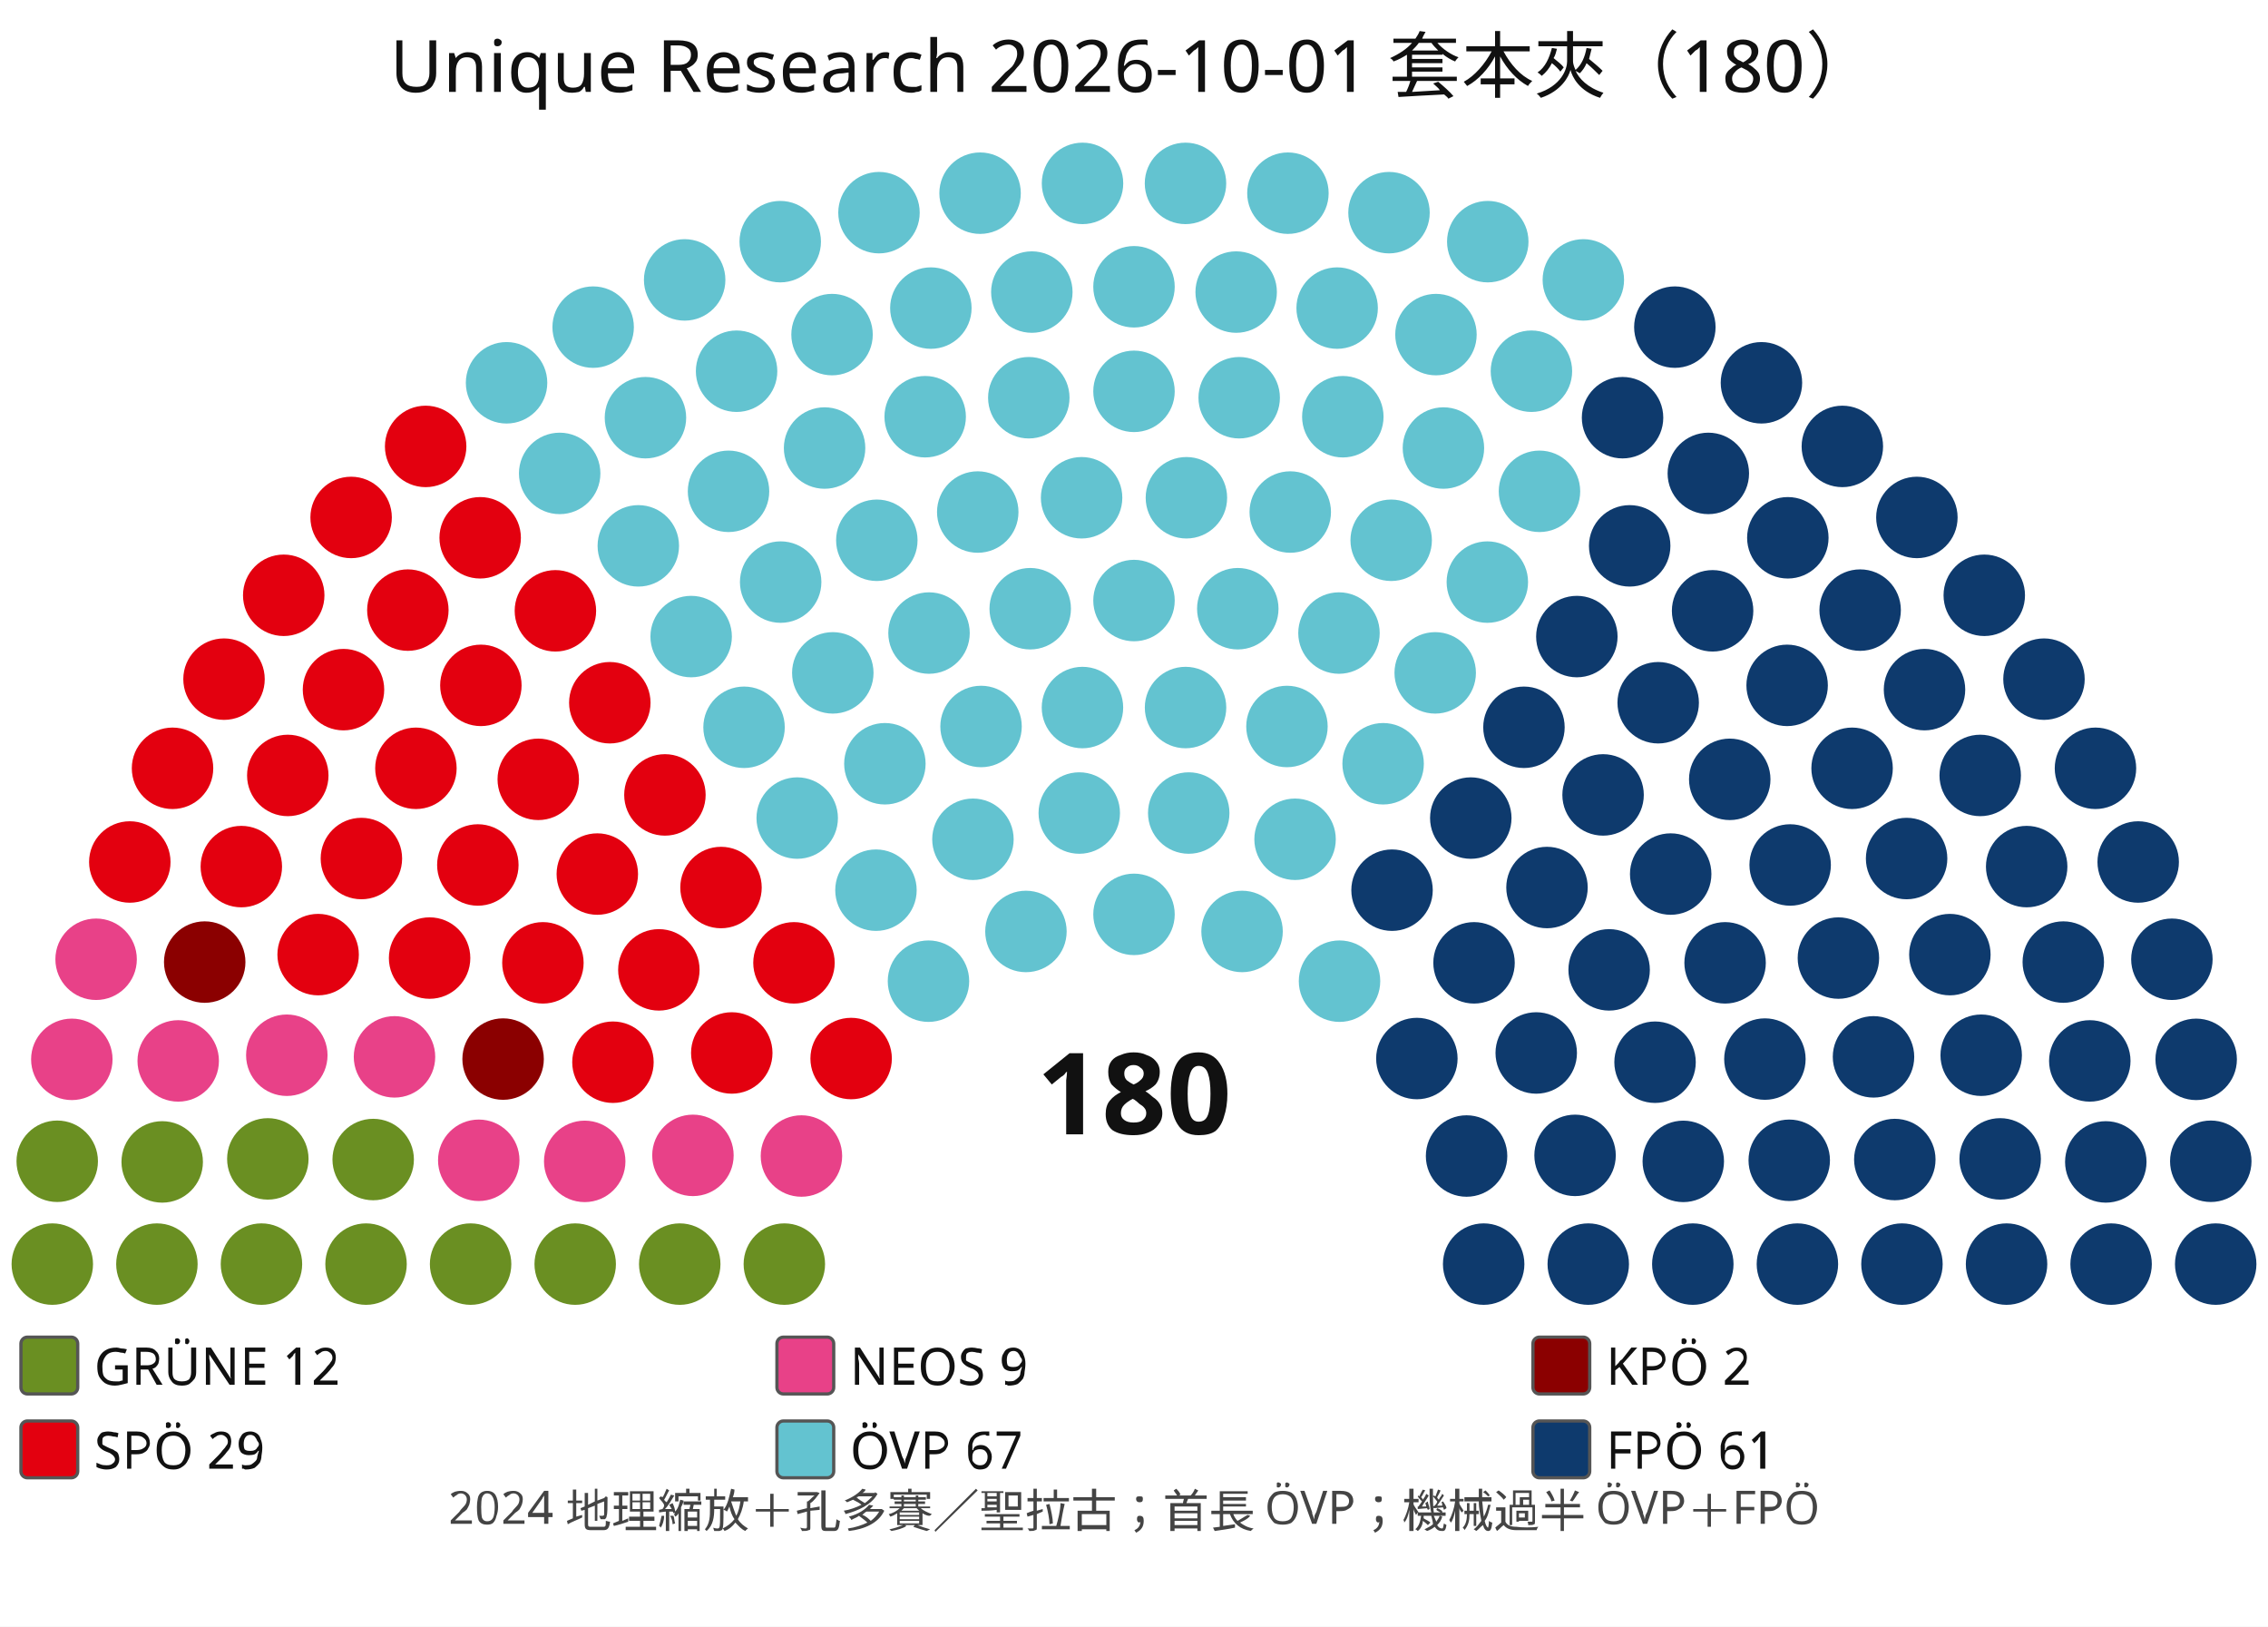
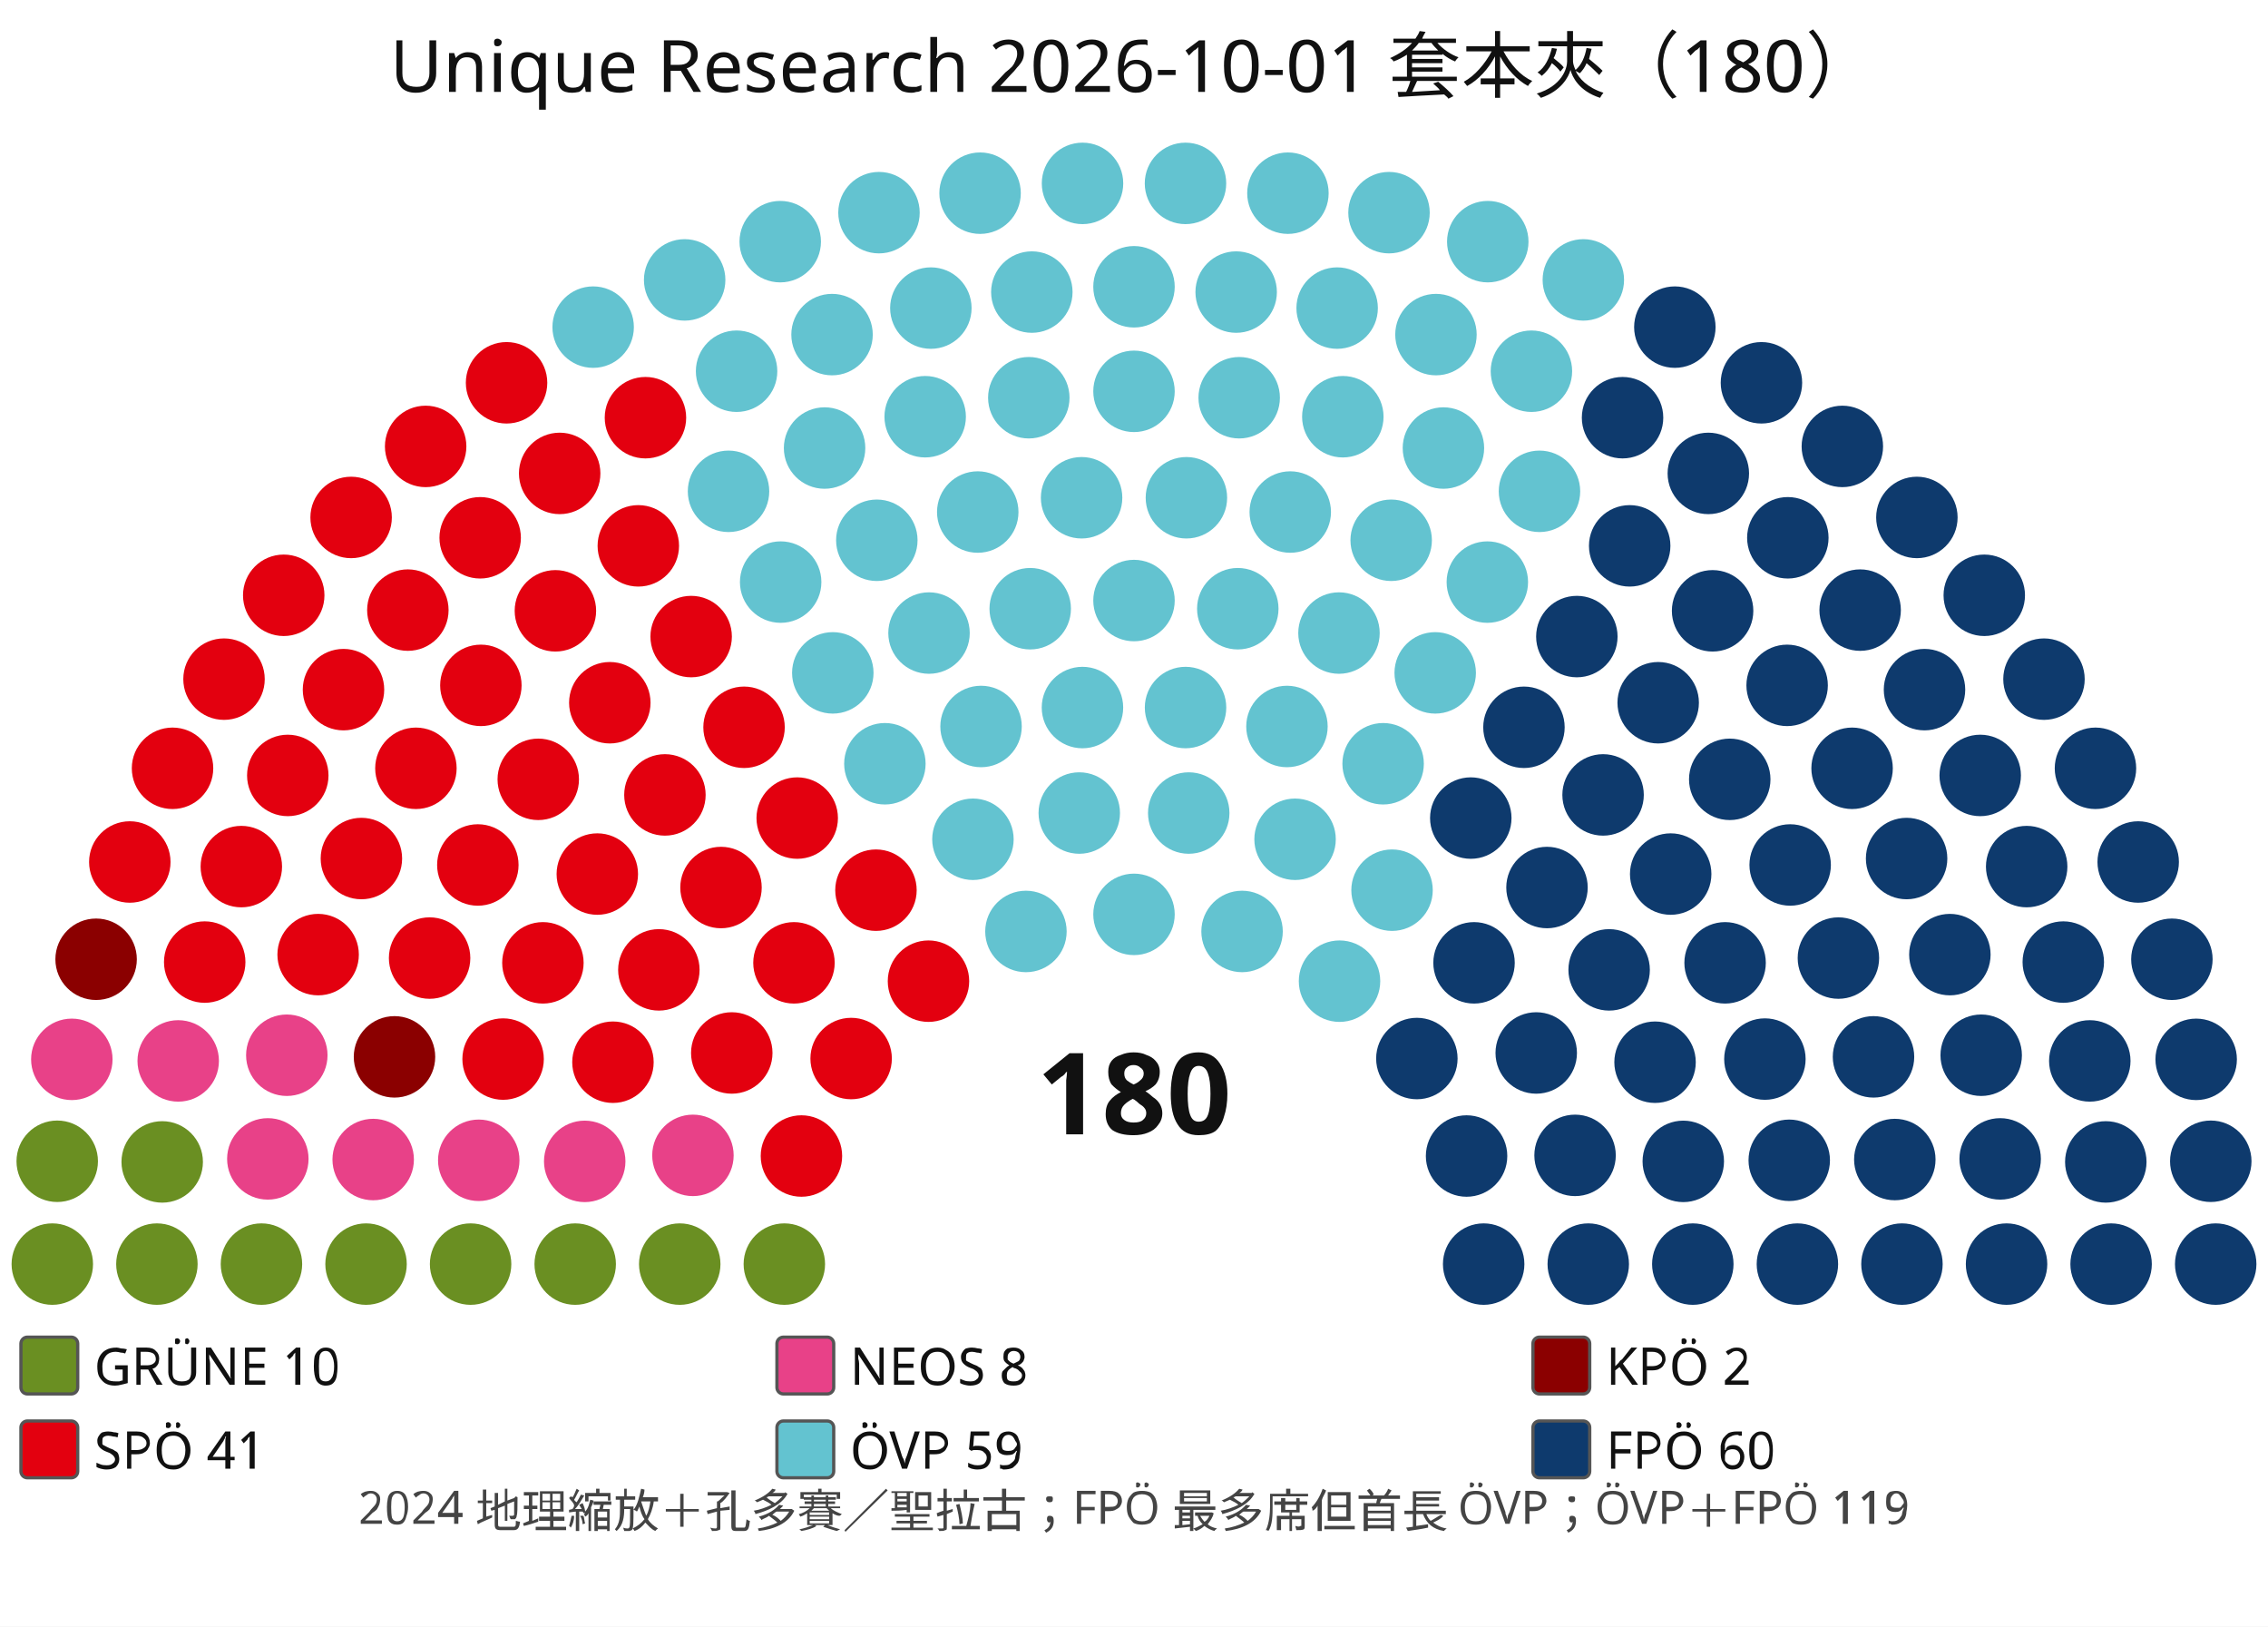
<svg xmlns="http://www.w3.org/2000/svg" viewBox="-20.967 -23.367 41.934 30.067" role="img" aria-label="Unique Research 2026-10-01 套本夾（180）">
  <rect x="-20.967" y="-23.367" width="41.934" height="30.067" fill="#ffffff" />
  <text x="0" y="-21.667" text-anchor="middle" font-family="Noto Sans, DejaVu Sans, sans-serif" font-size="1.35" fill="#111">Unique Research 2026-10-01 套本夾（180）</text>
  <circle cx="-20" cy="-0" r="0.773" fill="#6A8F22" stroke="#ffffff" stroke-width="0.04" />
  <circle cx="-19.909" cy="-1.901" r="0.773" fill="#6A8F22" stroke="#ffffff" stroke-width="0.04" />
  <circle cx="-19.639" cy="-3.785" r="0.773" fill="#E84188" stroke="#ffffff" stroke-width="0.04" />
-   <circle cx="-19.19" cy="-5.635" r="0.773" fill="#E84188" stroke="#ffffff" stroke-width="0.04" />
+   <circle cx="-19.19" cy="-5.635" r="0.773" fill="#8B0000" stroke="#ffffff" stroke-width="0.04" />
  <circle cx="-18.567" cy="-7.433" r="0.773" fill="#E3000F" stroke="#ffffff" stroke-width="0.04" />
  <circle cx="-17.777" cy="-9.165" r="0.773" fill="#E3000F" stroke="#ffffff" stroke-width="0.04" />
  <circle cx="-16.825" cy="-10.813" r="0.773" fill="#E3000F" stroke="#ffffff" stroke-width="0.04" />
  <circle cx="-15.721" cy="-12.363" r="0.773" fill="#E3000F" stroke="#ffffff" stroke-width="0.04" />
  <circle cx="-14.475" cy="-13.802" r="0.773" fill="#E3000F" stroke="#ffffff" stroke-width="0.04" />
  <circle cx="-13.097" cy="-15.115" r="0.773" fill="#E3000F" stroke="#ffffff" stroke-width="0.04" />
-   <circle cx="-11.601" cy="-16.291" r="0.773" fill="#63C3D0" stroke="#ffffff" stroke-width="0.04" />
+   <circle cx="-11.601" cy="-16.291" r="0.773" fill="#E3000F" stroke="#ffffff" stroke-width="0.04" />
  <circle cx="-10" cy="-17.32" r="0.773" fill="#63C3D0" stroke="#ffffff" stroke-width="0.04" />
  <circle cx="-8.308" cy="-18.193" r="0.773" fill="#63C3D0" stroke="#ffffff" stroke-width="0.04" />
  <circle cx="-6.541" cy="-18.9" r="0.773" fill="#63C3D0" stroke="#ffffff" stroke-width="0.04" />
  <circle cx="-4.715" cy="-19.436" r="0.773" fill="#63C3D0" stroke="#ffffff" stroke-width="0.04" />
  <circle cx="-2.846" cy="-19.796" r="0.773" fill="#63C3D0" stroke="#ffffff" stroke-width="0.04" />
  <circle cx="-0.952" cy="-19.977" r="0.773" fill="#63C3D0" stroke="#ffffff" stroke-width="0.04" />
  <circle cx="0.952" cy="-19.977" r="0.773" fill="#63C3D0" stroke="#ffffff" stroke-width="0.04" />
  <circle cx="2.846" cy="-19.796" r="0.773" fill="#63C3D0" stroke="#ffffff" stroke-width="0.04" />
  <circle cx="4.715" cy="-19.436" r="0.773" fill="#63C3D0" stroke="#ffffff" stroke-width="0.04" />
  <circle cx="6.541" cy="-18.9" r="0.773" fill="#63C3D0" stroke="#ffffff" stroke-width="0.04" />
  <circle cx="8.308" cy="-18.193" r="0.773" fill="#63C3D0" stroke="#ffffff" stroke-width="0.04" />
  <circle cx="10" cy="-17.32" r="0.773" fill="#0E3A6D" stroke="#ffffff" stroke-width="0.04" />
  <circle cx="11.601" cy="-16.291" r="0.773" fill="#0E3A6D" stroke="#ffffff" stroke-width="0.04" />
  <circle cx="13.097" cy="-15.115" r="0.773" fill="#0E3A6D" stroke="#ffffff" stroke-width="0.04" />
  <circle cx="14.475" cy="-13.802" r="0.773" fill="#0E3A6D" stroke="#ffffff" stroke-width="0.04" />
  <circle cx="15.721" cy="-12.363" r="0.773" fill="#0E3A6D" stroke="#ffffff" stroke-width="0.04" />
  <circle cx="16.825" cy="-10.813" r="0.773" fill="#0E3A6D" stroke="#ffffff" stroke-width="0.04" />
  <circle cx="17.777" cy="-9.165" r="0.773" fill="#0E3A6D" stroke="#ffffff" stroke-width="0.04" />
  <circle cx="18.567" cy="-7.433" r="0.773" fill="#0E3A6D" stroke="#ffffff" stroke-width="0.04" />
  <circle cx="19.19" cy="-5.635" r="0.773" fill="#0E3A6D" stroke="#ffffff" stroke-width="0.04" />
  <circle cx="19.639" cy="-3.785" r="0.773" fill="#0E3A6D" stroke="#ffffff" stroke-width="0.04" />
  <circle cx="19.909" cy="-1.901" r="0.773" fill="#0E3A6D" stroke="#ffffff" stroke-width="0.04" />
  <circle cx="20" cy="0" r="0.773" fill="#0E3A6D" stroke="#ffffff" stroke-width="0.04" />
  <circle cx="-18.066" cy="-0" r="0.773" fill="#6A8F22" stroke="#ffffff" stroke-width="0.04" />
  <circle cx="-17.968" cy="-1.889" r="0.773" fill="#6A8F22" stroke="#ffffff" stroke-width="0.04" />
  <circle cx="-17.672" cy="-3.756" r="0.773" fill="#E84188" stroke="#ffffff" stroke-width="0.04" />
-   <circle cx="-17.182" cy="-5.583" r="0.773" fill="#8B0000" stroke="#ffffff" stroke-width="0.04" />
+   <circle cx="-17.182" cy="-5.583" r="0.773" fill="#E3000F" stroke="#ffffff" stroke-width="0.04" />
  <circle cx="-16.505" cy="-7.348" r="0.773" fill="#E3000F" stroke="#ffffff" stroke-width="0.04" />
  <circle cx="-15.646" cy="-9.033" r="0.773" fill="#E3000F" stroke="#ffffff" stroke-width="0.04" />
  <circle cx="-14.616" cy="-10.619" r="0.773" fill="#E3000F" stroke="#ffffff" stroke-width="0.04" />
  <circle cx="-13.426" cy="-12.089" r="0.773" fill="#E3000F" stroke="#ffffff" stroke-width="0.04" />
  <circle cx="-12.089" cy="-13.426" r="0.773" fill="#E3000F" stroke="#ffffff" stroke-width="0.04" />
-   <circle cx="-10.619" cy="-14.616" r="0.773" fill="#63C3D0" stroke="#ffffff" stroke-width="0.04" />
-   <circle cx="-9.033" cy="-15.646" r="0.773" fill="#63C3D0" stroke="#ffffff" stroke-width="0.04" />
+   <circle cx="-10.619" cy="-14.616" r="0.773" fill="#E3000F" stroke="#ffffff" stroke-width="0.04" />
+   <circle cx="-9.033" cy="-15.646" r="0.773" fill="#E3000F" stroke="#ffffff" stroke-width="0.04" />
  <circle cx="-7.348" cy="-16.505" r="0.773" fill="#63C3D0" stroke="#ffffff" stroke-width="0.04" />
  <circle cx="-5.583" cy="-17.182" r="0.773" fill="#63C3D0" stroke="#ffffff" stroke-width="0.04" />
  <circle cx="-3.756" cy="-17.672" r="0.773" fill="#63C3D0" stroke="#ffffff" stroke-width="0.04" />
  <circle cx="-1.889" cy="-17.968" r="0.773" fill="#63C3D0" stroke="#ffffff" stroke-width="0.04" />
  <circle cx="0" cy="-18.066" r="0.773" fill="#63C3D0" stroke="#ffffff" stroke-width="0.04" />
  <circle cx="1.889" cy="-17.968" r="0.773" fill="#63C3D0" stroke="#ffffff" stroke-width="0.04" />
  <circle cx="3.756" cy="-17.672" r="0.773" fill="#63C3D0" stroke="#ffffff" stroke-width="0.04" />
  <circle cx="5.583" cy="-17.182" r="0.773" fill="#63C3D0" stroke="#ffffff" stroke-width="0.04" />
  <circle cx="7.348" cy="-16.505" r="0.773" fill="#63C3D0" stroke="#ffffff" stroke-width="0.04" />
  <circle cx="9.033" cy="-15.646" r="0.773" fill="#0E3A6D" stroke="#ffffff" stroke-width="0.04" />
  <circle cx="10.619" cy="-14.616" r="0.773" fill="#0E3A6D" stroke="#ffffff" stroke-width="0.04" />
  <circle cx="12.089" cy="-13.426" r="0.773" fill="#0E3A6D" stroke="#ffffff" stroke-width="0.04" />
  <circle cx="13.426" cy="-12.089" r="0.773" fill="#0E3A6D" stroke="#ffffff" stroke-width="0.04" />
  <circle cx="14.616" cy="-10.619" r="0.773" fill="#0E3A6D" stroke="#ffffff" stroke-width="0.04" />
  <circle cx="15.646" cy="-9.033" r="0.773" fill="#0E3A6D" stroke="#ffffff" stroke-width="0.04" />
  <circle cx="16.505" cy="-7.348" r="0.773" fill="#0E3A6D" stroke="#ffffff" stroke-width="0.04" />
  <circle cx="17.182" cy="-5.583" r="0.773" fill="#0E3A6D" stroke="#ffffff" stroke-width="0.04" />
  <circle cx="17.672" cy="-3.756" r="0.773" fill="#0E3A6D" stroke="#ffffff" stroke-width="0.04" />
  <circle cx="17.968" cy="-1.889" r="0.773" fill="#0E3A6D" stroke="#ffffff" stroke-width="0.04" />
  <circle cx="18.066" cy="0" r="0.773" fill="#0E3A6D" stroke="#ffffff" stroke-width="0.04" />
  <circle cx="-16.133" cy="-0" r="0.773" fill="#6A8F22" stroke="#ffffff" stroke-width="0.04" />
-   <circle cx="-16.015" cy="-1.945" r="0.773" fill="#6A8F22" stroke="#ffffff" stroke-width="0.04" />
+   <circle cx="-16.015" cy="-1.945" r="0.773" fill="#E84188" stroke="#ffffff" stroke-width="0.04" />
  <circle cx="-15.664" cy="-3.861" r="0.773" fill="#E84188" stroke="#ffffff" stroke-width="0.04" />
  <circle cx="-15.085" cy="-5.721" r="0.773" fill="#E3000F" stroke="#ffffff" stroke-width="0.04" />
  <circle cx="-14.285" cy="-7.497" r="0.773" fill="#E3000F" stroke="#ffffff" stroke-width="0.04" />
  <circle cx="-13.277" cy="-9.165" r="0.773" fill="#E3000F" stroke="#ffffff" stroke-width="0.04" />
  <circle cx="-12.076" cy="-10.698" r="0.773" fill="#E3000F" stroke="#ffffff" stroke-width="0.04" />
  <circle cx="-10.698" cy="-12.076" r="0.773" fill="#E3000F" stroke="#ffffff" stroke-width="0.04" />
-   <circle cx="-9.165" cy="-13.277" r="0.773" fill="#63C3D0" stroke="#ffffff" stroke-width="0.04" />
+   <circle cx="-9.165" cy="-13.277" r="0.773" fill="#E3000F" stroke="#ffffff" stroke-width="0.04" />
  <circle cx="-7.497" cy="-14.285" r="0.773" fill="#63C3D0" stroke="#ffffff" stroke-width="0.04" />
  <circle cx="-5.721" cy="-15.085" r="0.773" fill="#63C3D0" stroke="#ffffff" stroke-width="0.04" />
  <circle cx="-3.861" cy="-15.664" r="0.773" fill="#63C3D0" stroke="#ffffff" stroke-width="0.04" />
  <circle cx="-1.945" cy="-16.015" r="0.773" fill="#63C3D0" stroke="#ffffff" stroke-width="0.04" />
  <circle cx="0" cy="-16.133" r="0.773" fill="#63C3D0" stroke="#ffffff" stroke-width="0.04" />
  <circle cx="1.945" cy="-16.015" r="0.773" fill="#63C3D0" stroke="#ffffff" stroke-width="0.04" />
  <circle cx="3.861" cy="-15.664" r="0.773" fill="#63C3D0" stroke="#ffffff" stroke-width="0.04" />
  <circle cx="5.721" cy="-15.085" r="0.773" fill="#63C3D0" stroke="#ffffff" stroke-width="0.04" />
  <circle cx="7.497" cy="-14.285" r="0.773" fill="#63C3D0" stroke="#ffffff" stroke-width="0.04" />
  <circle cx="9.165" cy="-13.277" r="0.773" fill="#0E3A6D" stroke="#ffffff" stroke-width="0.04" />
  <circle cx="10.698" cy="-12.076" r="0.773" fill="#0E3A6D" stroke="#ffffff" stroke-width="0.04" />
  <circle cx="12.076" cy="-10.698" r="0.773" fill="#0E3A6D" stroke="#ffffff" stroke-width="0.04" />
  <circle cx="13.277" cy="-9.165" r="0.773" fill="#0E3A6D" stroke="#ffffff" stroke-width="0.04" />
  <circle cx="14.285" cy="-7.497" r="0.773" fill="#0E3A6D" stroke="#ffffff" stroke-width="0.04" />
  <circle cx="15.085" cy="-5.721" r="0.773" fill="#0E3A6D" stroke="#ffffff" stroke-width="0.04" />
  <circle cx="15.664" cy="-3.861" r="0.773" fill="#0E3A6D" stroke="#ffffff" stroke-width="0.04" />
  <circle cx="16.015" cy="-1.945" r="0.773" fill="#0E3A6D" stroke="#ffffff" stroke-width="0.04" />
  <circle cx="16.133" cy="0" r="0.773" fill="#0E3A6D" stroke="#ffffff" stroke-width="0.04" />
  <circle cx="-14.199" cy="-0" r="0.773" fill="#6A8F22" stroke="#ffffff" stroke-width="0.04" />
-   <circle cx="-14.067" cy="-1.933" r="0.773" fill="#6A8F22" stroke="#ffffff" stroke-width="0.04" />
-   <circle cx="-13.673" cy="-3.831" r="0.773" fill="#E84188" stroke="#ffffff" stroke-width="0.04" />
+   <circle cx="-14.067" cy="-1.933" r="0.773" fill="#E84188" stroke="#ffffff" stroke-width="0.04" />
+   <circle cx="-13.673" cy="-3.831" r="0.773" fill="#8B0000" stroke="#ffffff" stroke-width="0.04" />
  <circle cx="-13.024" cy="-5.657" r="0.773" fill="#E3000F" stroke="#ffffff" stroke-width="0.04" />
  <circle cx="-12.132" cy="-7.378" r="0.773" fill="#E3000F" stroke="#ffffff" stroke-width="0.04" />
  <circle cx="-11.015" cy="-8.961" r="0.773" fill="#E3000F" stroke="#ffffff" stroke-width="0.04" />
  <circle cx="-9.692" cy="-10.377" r="0.773" fill="#E3000F" stroke="#ffffff" stroke-width="0.04" />
-   <circle cx="-8.188" cy="-11.6" r="0.773" fill="#63C3D0" stroke="#ffffff" stroke-width="0.04" />
+   <circle cx="-8.188" cy="-11.6" r="0.773" fill="#E3000F" stroke="#ffffff" stroke-width="0.04" />
  <circle cx="-6.533" cy="-12.607" r="0.773" fill="#63C3D0" stroke="#ffffff" stroke-width="0.04" />
  <circle cx="-4.755" cy="-13.38" r="0.773" fill="#63C3D0" stroke="#ffffff" stroke-width="0.04" />
  <circle cx="-2.889" cy="-13.902" r="0.773" fill="#63C3D0" stroke="#ffffff" stroke-width="0.04" />
  <circle cx="-0.969" cy="-14.166" r="0.773" fill="#63C3D0" stroke="#ffffff" stroke-width="0.04" />
  <circle cx="0.969" cy="-14.166" r="0.773" fill="#63C3D0" stroke="#ffffff" stroke-width="0.04" />
  <circle cx="2.889" cy="-13.902" r="0.773" fill="#63C3D0" stroke="#ffffff" stroke-width="0.04" />
  <circle cx="4.755" cy="-13.38" r="0.773" fill="#63C3D0" stroke="#ffffff" stroke-width="0.04" />
  <circle cx="6.533" cy="-12.607" r="0.773" fill="#63C3D0" stroke="#ffffff" stroke-width="0.04" />
  <circle cx="8.188" cy="-11.6" r="0.773" fill="#0E3A6D" stroke="#ffffff" stroke-width="0.04" />
  <circle cx="9.692" cy="-10.377" r="0.773" fill="#0E3A6D" stroke="#ffffff" stroke-width="0.04" />
  <circle cx="11.015" cy="-8.961" r="0.773" fill="#0E3A6D" stroke="#ffffff" stroke-width="0.04" />
  <circle cx="12.132" cy="-7.378" r="0.773" fill="#0E3A6D" stroke="#ffffff" stroke-width="0.04" />
  <circle cx="13.024" cy="-5.657" r="0.773" fill="#0E3A6D" stroke="#ffffff" stroke-width="0.04" />
  <circle cx="13.673" cy="-3.831" r="0.773" fill="#0E3A6D" stroke="#ffffff" stroke-width="0.04" />
  <circle cx="14.067" cy="-1.933" r="0.773" fill="#0E3A6D" stroke="#ffffff" stroke-width="0.04" />
  <circle cx="14.199" cy="0" r="0.773" fill="#0E3A6D" stroke="#ffffff" stroke-width="0.04" />
  <circle cx="-12.266" cy="-0" r="0.773" fill="#6A8F22" stroke="#ffffff" stroke-width="0.04" />
  <circle cx="-12.115" cy="-1.919" r="0.773" fill="#E84188" stroke="#ffffff" stroke-width="0.04" />
-   <circle cx="-11.665" cy="-3.79" r="0.773" fill="#8B0000" stroke="#ffffff" stroke-width="0.04" />
+   <circle cx="-11.665" cy="-3.79" r="0.773" fill="#E3000F" stroke="#ffffff" stroke-width="0.04" />
  <circle cx="-10.929" cy="-5.569" r="0.773" fill="#E3000F" stroke="#ffffff" stroke-width="0.04" />
  <circle cx="-9.923" cy="-7.21" r="0.773" fill="#E3000F" stroke="#ffffff" stroke-width="0.04" />
  <circle cx="-8.673" cy="-8.673" r="0.773" fill="#E3000F" stroke="#ffffff" stroke-width="0.04" />
-   <circle cx="-7.21" cy="-9.923" r="0.773" fill="#63C3D0" stroke="#ffffff" stroke-width="0.04" />
+   <circle cx="-7.21" cy="-9.923" r="0.773" fill="#E3000F" stroke="#ffffff" stroke-width="0.04" />
  <circle cx="-5.569" cy="-10.929" r="0.773" fill="#63C3D0" stroke="#ffffff" stroke-width="0.04" />
  <circle cx="-3.79" cy="-11.665" r="0.773" fill="#63C3D0" stroke="#ffffff" stroke-width="0.04" />
  <circle cx="-1.919" cy="-12.115" r="0.773" fill="#63C3D0" stroke="#ffffff" stroke-width="0.04" />
  <circle cx="0" cy="-12.266" r="0.773" fill="#63C3D0" stroke="#ffffff" stroke-width="0.04" />
  <circle cx="1.919" cy="-12.115" r="0.773" fill="#63C3D0" stroke="#ffffff" stroke-width="0.04" />
  <circle cx="3.79" cy="-11.665" r="0.773" fill="#63C3D0" stroke="#ffffff" stroke-width="0.04" />
  <circle cx="5.569" cy="-10.929" r="0.773" fill="#63C3D0" stroke="#ffffff" stroke-width="0.04" />
  <circle cx="7.21" cy="-9.923" r="0.773" fill="#0E3A6D" stroke="#ffffff" stroke-width="0.04" />
  <circle cx="8.673" cy="-8.673" r="0.773" fill="#0E3A6D" stroke="#ffffff" stroke-width="0.04" />
  <circle cx="9.923" cy="-7.21" r="0.773" fill="#0E3A6D" stroke="#ffffff" stroke-width="0.04" />
  <circle cx="10.929" cy="-5.569" r="0.773" fill="#0E3A6D" stroke="#ffffff" stroke-width="0.04" />
  <circle cx="11.665" cy="-3.79" r="0.773" fill="#0E3A6D" stroke="#ffffff" stroke-width="0.04" />
  <circle cx="12.115" cy="-1.919" r="0.773" fill="#0E3A6D" stroke="#ffffff" stroke-width="0.04" />
  <circle cx="12.266" cy="0" r="0.773" fill="#0E3A6D" stroke="#ffffff" stroke-width="0.04" />
  <circle cx="-10.332" cy="-0" r="0.773" fill="#6A8F22" stroke="#ffffff" stroke-width="0.04" />
  <circle cx="-10.156" cy="-1.899" r="0.773" fill="#E84188" stroke="#ffffff" stroke-width="0.04" />
  <circle cx="-9.634" cy="-3.732" r="0.773" fill="#E3000F" stroke="#ffffff" stroke-width="0.04" />
  <circle cx="-8.785" cy="-5.439" r="0.773" fill="#E3000F" stroke="#ffffff" stroke-width="0.04" />
  <circle cx="-7.636" cy="-6.961" r="0.773" fill="#E3000F" stroke="#ffffff" stroke-width="0.04" />
-   <circle cx="-6.227" cy="-8.245" r="0.773" fill="#63C3D0" stroke="#ffffff" stroke-width="0.04" />
+   <circle cx="-6.227" cy="-8.245" r="0.773" fill="#E3000F" stroke="#ffffff" stroke-width="0.04" />
  <circle cx="-4.606" cy="-9.249" r="0.773" fill="#63C3D0" stroke="#ffffff" stroke-width="0.04" />
  <circle cx="-2.828" cy="-9.938" r="0.773" fill="#63C3D0" stroke="#ffffff" stroke-width="0.04" />
  <circle cx="-0.953" cy="-10.288" r="0.773" fill="#63C3D0" stroke="#ffffff" stroke-width="0.04" />
  <circle cx="0.953" cy="-10.288" r="0.773" fill="#63C3D0" stroke="#ffffff" stroke-width="0.04" />
  <circle cx="2.828" cy="-9.938" r="0.773" fill="#63C3D0" stroke="#ffffff" stroke-width="0.04" />
  <circle cx="4.606" cy="-9.249" r="0.773" fill="#63C3D0" stroke="#ffffff" stroke-width="0.04" />
  <circle cx="6.227" cy="-8.245" r="0.773" fill="#0E3A6D" stroke="#ffffff" stroke-width="0.04" />
  <circle cx="7.636" cy="-6.961" r="0.773" fill="#0E3A6D" stroke="#ffffff" stroke-width="0.04" />
  <circle cx="8.785" cy="-5.439" r="0.773" fill="#0E3A6D" stroke="#ffffff" stroke-width="0.04" />
  <circle cx="9.634" cy="-3.732" r="0.773" fill="#0E3A6D" stroke="#ffffff" stroke-width="0.04" />
  <circle cx="10.156" cy="-1.899" r="0.773" fill="#0E3A6D" stroke="#ffffff" stroke-width="0.04" />
  <circle cx="10.332" cy="0" r="0.773" fill="#0E3A6D" stroke="#ffffff" stroke-width="0.04" />
  <circle cx="-8.399" cy="-0" r="0.773" fill="#6A8F22" stroke="#ffffff" stroke-width="0.04" />
  <circle cx="-8.155" cy="-2.01" r="0.773" fill="#E84188" stroke="#ffffff" stroke-width="0.04" />
  <circle cx="-7.437" cy="-3.903" r="0.773" fill="#E3000F" stroke="#ffffff" stroke-width="0.04" />
  <circle cx="-6.287" cy="-5.569" r="0.773" fill="#E3000F" stroke="#ffffff" stroke-width="0.04" />
-   <circle cx="-4.771" cy="-6.912" r="0.773" fill="#63C3D0" stroke="#ffffff" stroke-width="0.04" />
+   <circle cx="-4.771" cy="-6.912" r="0.773" fill="#E3000F" stroke="#ffffff" stroke-width="0.04" />
  <circle cx="-2.978" cy="-7.853" r="0.773" fill="#63C3D0" stroke="#ffffff" stroke-width="0.04" />
  <circle cx="-1.012" cy="-8.338" r="0.773" fill="#63C3D0" stroke="#ffffff" stroke-width="0.04" />
  <circle cx="1.012" cy="-8.338" r="0.773" fill="#63C3D0" stroke="#ffffff" stroke-width="0.04" />
  <circle cx="2.978" cy="-7.853" r="0.773" fill="#63C3D0" stroke="#ffffff" stroke-width="0.04" />
-   <circle cx="4.771" cy="-6.912" r="0.773" fill="#0E3A6D" stroke="#ffffff" stroke-width="0.04" />
+   <circle cx="4.771" cy="-6.912" r="0.773" fill="#63C3D0" stroke="#ffffff" stroke-width="0.04" />
  <circle cx="6.287" cy="-5.569" r="0.773" fill="#0E3A6D" stroke="#ffffff" stroke-width="0.04" />
  <circle cx="7.437" cy="-3.903" r="0.773" fill="#0E3A6D" stroke="#ffffff" stroke-width="0.04" />
  <circle cx="8.155" cy="-2.01" r="0.773" fill="#0E3A6D" stroke="#ffffff" stroke-width="0.04" />
  <circle cx="8.399" cy="0" r="0.773" fill="#0E3A6D" stroke="#ffffff" stroke-width="0.04" />
  <circle cx="-6.465" cy="-0" r="0.773" fill="#6A8F22" stroke="#ffffff" stroke-width="0.04" />
-   <circle cx="-6.149" cy="-1.998" r="0.773" fill="#E84188" stroke="#ffffff" stroke-width="0.04" />
+   <circle cx="-6.149" cy="-1.998" r="0.773" fill="#E3000F" stroke="#ffffff" stroke-width="0.04" />
  <circle cx="-5.23" cy="-3.8" r="0.773" fill="#E3000F" stroke="#ffffff" stroke-width="0.04" />
-   <circle cx="-3.8" cy="-5.23" r="0.773" fill="#63C3D0" stroke="#ffffff" stroke-width="0.04" />
+   <circle cx="-3.8" cy="-5.23" r="0.773" fill="#E3000F" stroke="#ffffff" stroke-width="0.04" />
  <circle cx="-1.998" cy="-6.149" r="0.773" fill="#63C3D0" stroke="#ffffff" stroke-width="0.04" />
  <circle cx="0" cy="-6.465" r="0.773" fill="#63C3D0" stroke="#ffffff" stroke-width="0.04" />
  <circle cx="1.998" cy="-6.149" r="0.773" fill="#63C3D0" stroke="#ffffff" stroke-width="0.04" />
  <circle cx="3.8" cy="-5.23" r="0.773" fill="#63C3D0" stroke="#ffffff" stroke-width="0.04" />
  <circle cx="5.23" cy="-3.8" r="0.773" fill="#0E3A6D" stroke="#ffffff" stroke-width="0.04" />
  <circle cx="6.149" cy="-1.998" r="0.773" fill="#0E3A6D" stroke="#ffffff" stroke-width="0.04" />
  <circle cx="6.465" cy="0" r="0.773" fill="#0E3A6D" stroke="#ffffff" stroke-width="0.04" />
  <text x="0" y="-2.400" text-anchor="middle" font-family="Noto Sans, DejaVu Sans, sans-serif" font-size="2.1" font-weight="700" fill="#111">180</text>
  <rect x="-20.580" y="1.350" width="1.05" height="1.05" fill="#6A8F22" stroke="#555" stroke-width="0.06" rx="0.12" />
-   <text x="-19.230" y="2.230" font-family="Noto Sans, DejaVu Sans, sans-serif" font-size="0.95" fill="#111">GRÜNE 12</text>
+   <text x="-19.230" y="2.230" font-family="Noto Sans, DejaVu Sans, sans-serif" font-size="0.95" fill="#111">GRÜNE 10</text>
  <rect x="-6.602" y="1.350" width="1.05" height="1.05" fill="#E84188" stroke="#555" stroke-width="0.06" rx="0.12" />
-   <text x="-5.252" y="2.230" font-family="Noto Sans, DejaVu Sans, sans-serif" font-size="0.95" fill="#111">NEOS 9</text>
+   <text x="-5.252" y="2.230" font-family="Noto Sans, DejaVu Sans, sans-serif" font-size="0.95" fill="#111">NEOS 8</text>
  <rect x="7.376" y="1.350" width="1.05" height="1.05" fill="#8B0000" stroke="#555" stroke-width="0.06" rx="0.12" />
  <text x="8.726" y="2.230" font-family="Noto Sans, DejaVu Sans, sans-serif" font-size="0.95" fill="#111">KPÖ 2</text>
  <rect x="-20.580" y="2.900" width="1.05" height="1.05" fill="#E3000F" stroke="#555" stroke-width="0.06" rx="0.12" />
-   <text x="-19.230" y="3.780" font-family="Noto Sans, DejaVu Sans, sans-serif" font-size="0.95" fill="#111">SPÖ 29</text>
+   <text x="-19.230" y="3.780" font-family="Noto Sans, DejaVu Sans, sans-serif" font-size="0.95" fill="#111">SPÖ 41</text>
  <rect x="-6.602" y="2.900" width="1.05" height="1.05" fill="#63C3D0" stroke="#555" stroke-width="0.06" rx="0.12" />
-   <text x="-5.252" y="3.780" font-family="Noto Sans, DejaVu Sans, sans-serif" font-size="0.95" fill="#111">ÖVP 67</text>
+   <text x="-5.252" y="3.780" font-family="Noto Sans, DejaVu Sans, sans-serif" font-size="0.95" fill="#111">ÖVP 59</text>
  <rect x="7.376" y="2.900" width="1.05" height="1.05" fill="#0E3A6D" stroke="#555" stroke-width="0.06" rx="0.12" />
-   <text x="8.726" y="3.780" font-family="Noto Sans, DejaVu Sans, sans-serif" font-size="0.95" fill="#111">FPÖ 61</text>
-   <text x="0" y="4.800" text-anchor="middle" font-family="Noto Sans, DejaVu Sans, sans-serif" font-size="0.85" fill="#444">2024 地理縮放＋孔多賽／聖拉古；首長 ÖVP；機械過半 ÖVP＋FPÖ</text>
+   <text x="8.726" y="3.780" font-family="Noto Sans, DejaVu Sans, sans-serif" font-size="0.95" fill="#111">FPÖ 60</text>
+   <text x="0" y="4.800" text-anchor="middle" font-family="Noto Sans, DejaVu Sans, sans-serif" font-size="0.85" fill="#444">2024 地理縮放＋孔多賽／聖拉古；FPÖ 最多席但首長 ÖVP；ÖVP＋FPÖ 119</text>
</svg>
